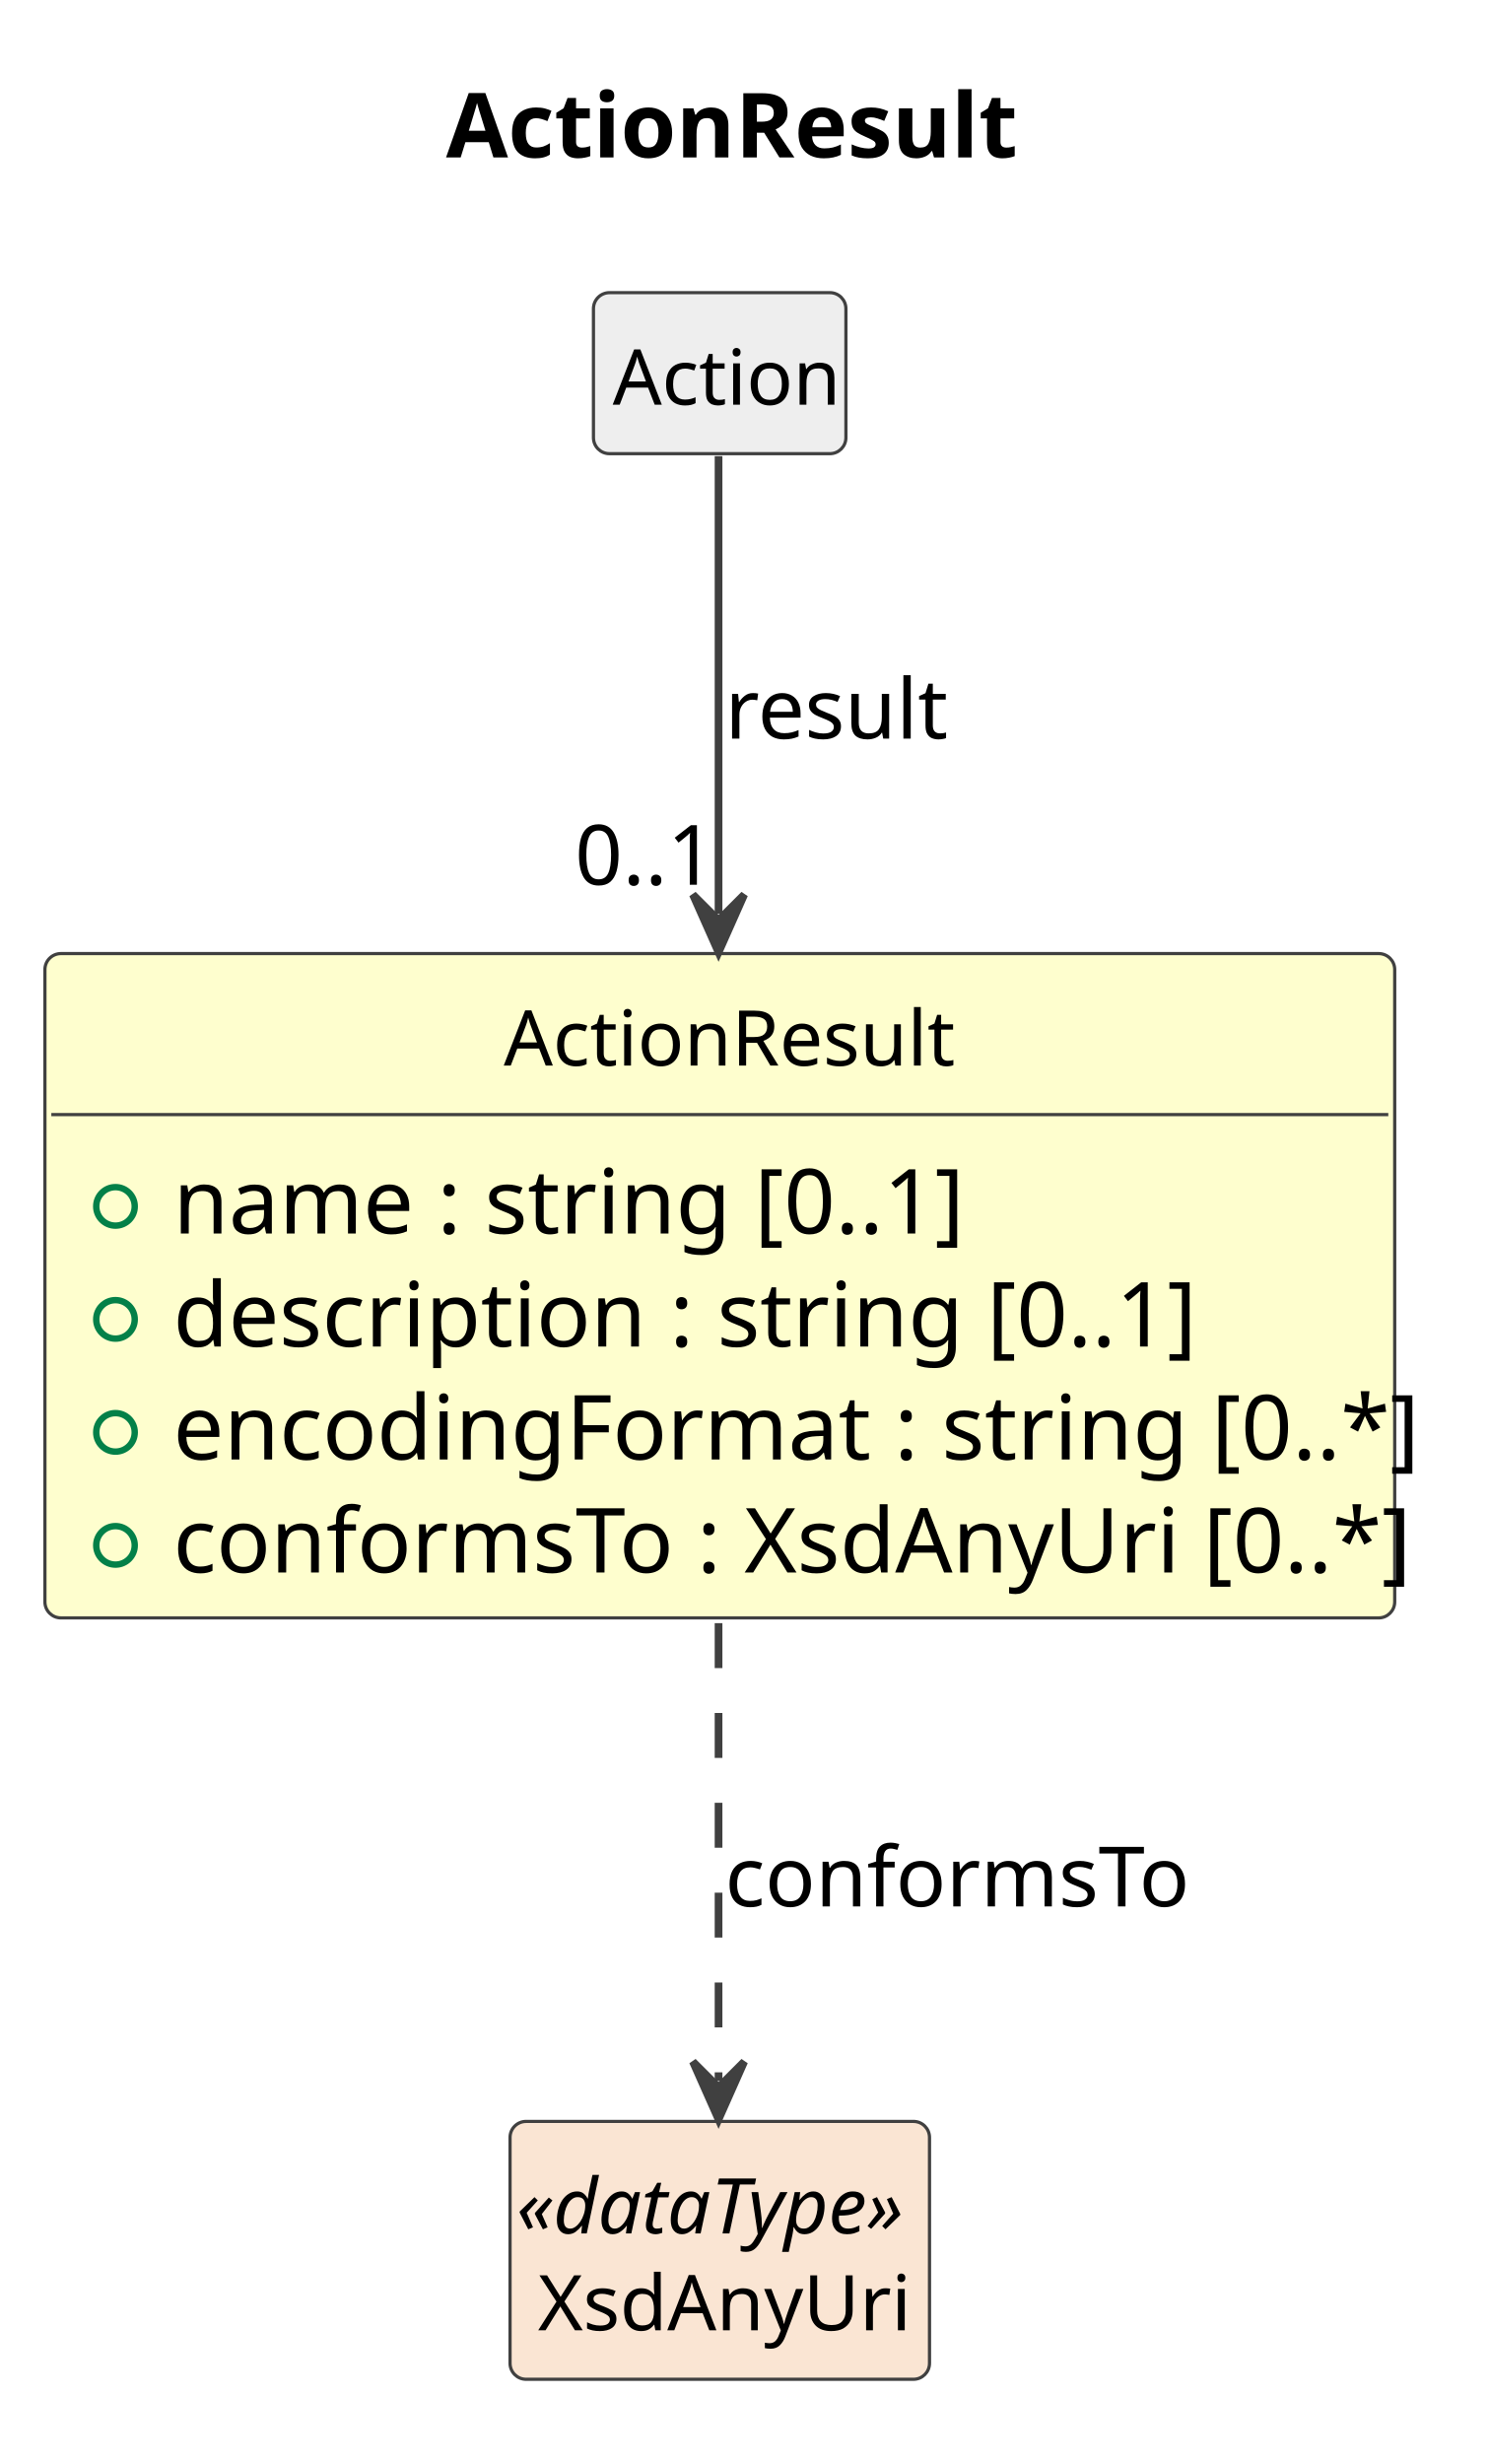
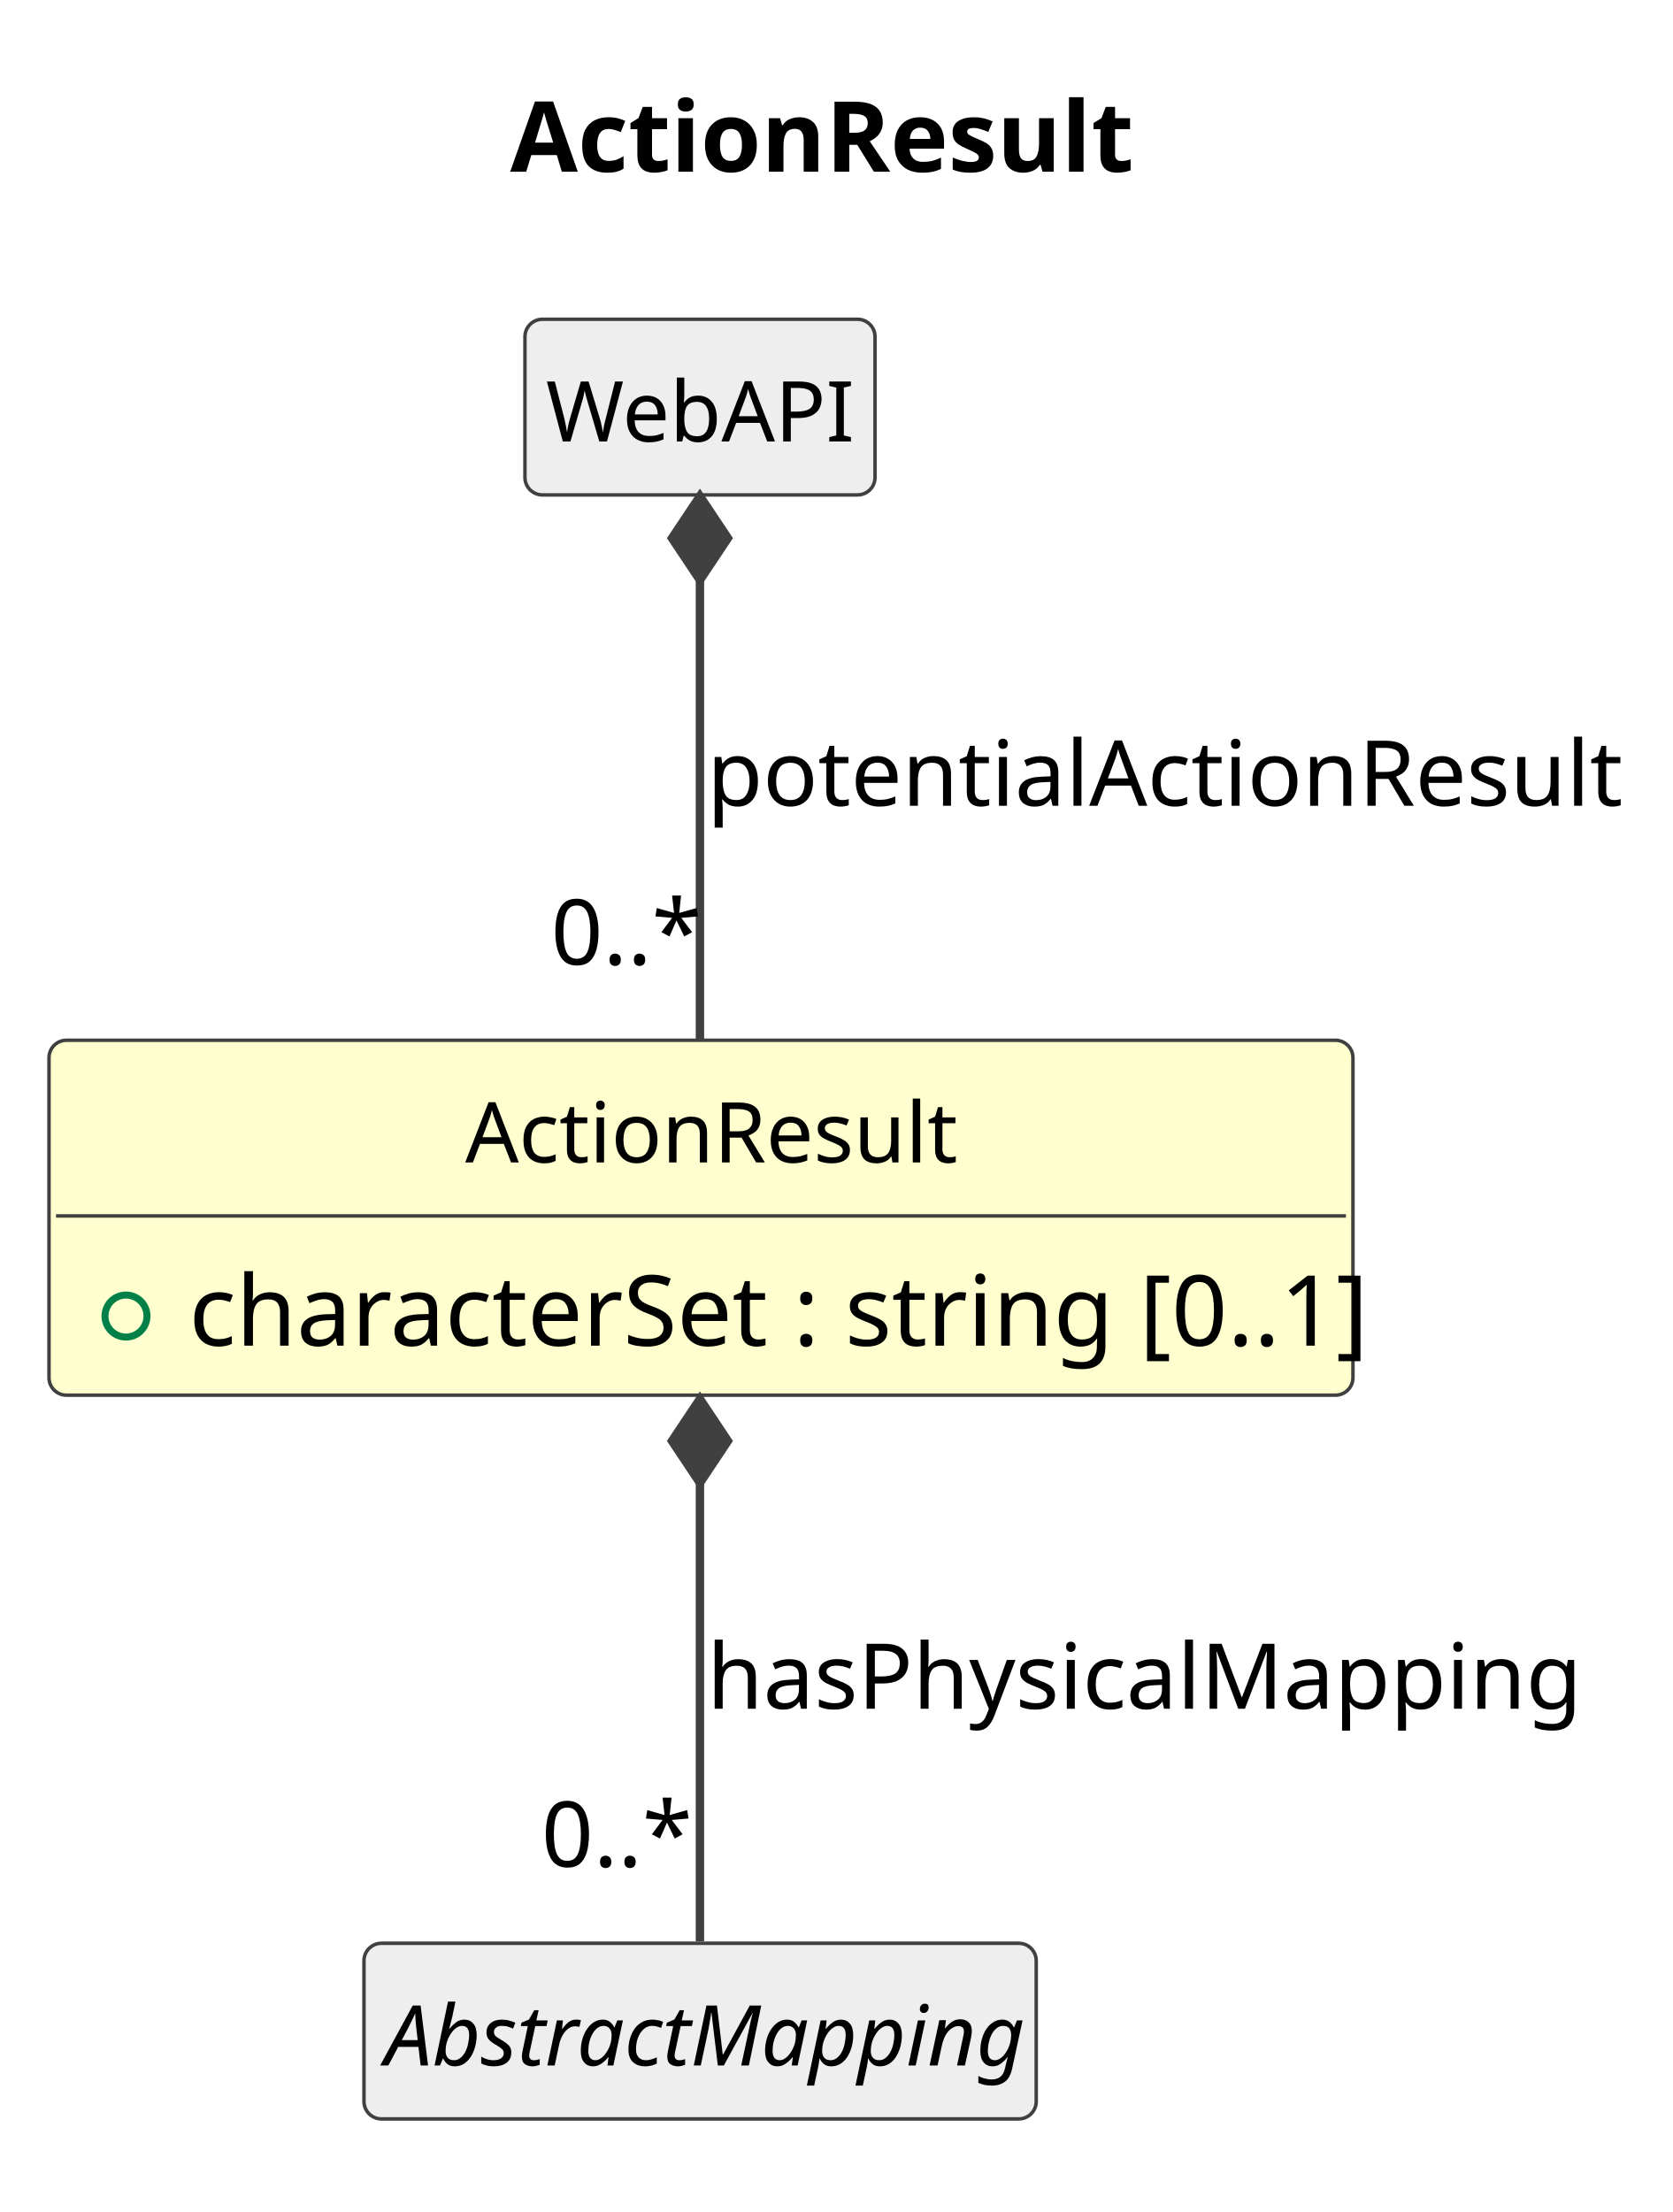
- <svg xmlns="http://www.w3.org/2000/svg" contentStyleType="text/css" data-diagram-type="CLASS" height="384px" preserveAspectRatio="none" style="width:232px;height:384px;background:#FFFFFF;" version="1.1" viewBox="0 0 232 384" width="232px" zoomAndPan="magnify">
+ <svg xmlns="http://www.w3.org/2000/svg" contentStyleType="text/css" data-diagram-type="CLASS" height="316px" preserveAspectRatio="none" style="width:239px;height:316px;background:#FFFFFF;" version="1.1" viewBox="0 0 239 316" width="239px" zoomAndPan="magnify">
  <defs />
  <g>
    <g class="title" data-source-line="1">
-       <text fill="#000000" font-family="sans-serif" font-size="14" font-weight="700" lengthAdjust="spacing" textLength="86.338" x="69.527" y="24.533">ActionResult</text>
+       <text fill="#000000" font-family="sans-serif" font-size="14" font-weight="700" lengthAdjust="spacing" textLength="86.338" x="72.895" y="24.533">ActionResult</text>
    </g>
    <g class="entity" data-qualified-name="ActionResult" data-source-line="12" id="ent0002">
-       <rect fill="#FEFECE" height="103.531" rx="2.5" ry="2.5" style="stroke:#404040;stroke-width:0.5;" width="210.393" x="7" y="148.609" />
-       <text fill="#000000" font-family="sans-serif" font-size="12" lengthAdjust="spacing" textLength="67.365" x="78.514" y="166.066">ActionResult</text>
-       <line style="stroke:#404040;stroke-width:0.5;" x1="8" x2="216.393" y1="173.703" y2="173.703" />
+       <rect fill="#FEFECE" height="50.703" rx="2.5" ry="2.5" style="stroke:#404040;stroke-width:0.5;" width="186.296" x="7" y="148.609" />
+       <text fill="#000000" font-family="sans-serif" font-size="12" lengthAdjust="spacing" textLength="67.365" x="66.465" y="166.066">ActionResult</text>
+       <line style="stroke:#404040;stroke-width:0.5;" x1="8" x2="192.296" y1="173.703" y2="173.703" />
      <g data-visibility-modifier="PUBLIC_FIELD">
        <ellipse cx="18" cy="188.008" fill="none" rx="3" ry="3" style="stroke:#038048;stroke-width:1;" />
      </g>
-       <text fill="#000000" font-family="sans-serif" font-size="14" lengthAdjust="spacing" textLength="115.944" x="27" y="192.236">name : string [0..1]</text>
-       <g data-visibility-modifier="PUBLIC_FIELD">
-         <ellipse cx="18" cy="205.617" fill="none" rx="3" ry="3" style="stroke:#038048;stroke-width:1;" />
-       </g>
-       <text fill="#000000" font-family="sans-serif" font-size="14" lengthAdjust="spacing" textLength="148.627" x="27" y="209.846">description : string [0..1]</text>
-       <g data-visibility-modifier="PUBLIC_FIELD">
-         <ellipse cx="18" cy="223.227" fill="none" rx="3" ry="3" style="stroke:#038048;stroke-width:1;" />
-       </g>
-       <text fill="#000000" font-family="sans-serif" font-size="14" lengthAdjust="spacing" textLength="179.751" x="27" y="227.455">encodingFormat : string [0..*]</text>
-       <g data-visibility-modifier="PUBLIC_FIELD">
-         <ellipse cx="18" cy="240.836" fill="none" rx="3" ry="3" style="stroke:#038048;stroke-width:1;" />
-       </g>
-       <text fill="#000000" font-family="sans-serif" font-size="14" lengthAdjust="spacing" textLength="184.393" x="27" y="245.065">conformsTo : XsdAnyUri [0..*]</text>
+       <text fill="#000000" font-family="sans-serif" font-size="14" lengthAdjust="spacing" textLength="160.296" x="27" y="192.236">characterSet : string [0..1]</text>
    </g>
-     <g class="entity" data-qualified-name="Action" data-source-line="18" id="ent0003">
-       <rect fill="#EEEEEE" height="25.094" rx="2.5" ry="2.5" style="stroke:#404040;stroke-width:0.5;" width="39.352" x="92.5" y="45.609" />
-       <text fill="#000000" font-family="sans-serif" font-size="12" lengthAdjust="spacing" textLength="33.352" x="95.5" y="63.066">Action</text>
+     <g class="entity" data-qualified-name="WebAPI" data-source-line="15" id="ent0003">
+       <rect fill="#EEEEEE" height="25.094" rx="2.5" ry="2.5" style="stroke:#404040;stroke-width:0.5;" width="50.016" x="75" y="45.609" />
+       <text fill="#000000" font-family="sans-serif" font-size="12" lengthAdjust="spacing" textLength="44.016" x="78" y="63.066">WebAPI</text>
    </g>
-     <g class="entity" data-qualified-name="XsdAnyUri" data-source-line="20" id="ent0005">
-       <rect fill="#FAE5D3" height="40.188" rx="2.5" ry="2.5" style="stroke:#404040;stroke-width:0.5;" width="65.381" x="79.5" y="330.609" />
-       <text fill="#000000" font-family="sans-serif" font-size="12" font-style="italic" lengthAdjust="spacing" textLength="63.381" x="80.5" y="348.066">«dataType»</text>
-       <text fill="#000000" font-family="sans-serif" font-size="12" lengthAdjust="spacing" textLength="56.684" x="83.849" y="363.16">XsdAnyUri</text>
+     <g class="entity" data-qualified-name="AbstractMapping" data-source-line="17" id="ent0005">
+       <rect fill="#EEEEEE" height="25.094" rx="2.5" ry="2.5" style="stroke:#404040;stroke-width:0.5;" width="96.047" x="52" y="277.609" />
+       <text fill="#000000" font-family="sans-serif" font-size="12" font-style="italic" lengthAdjust="spacing" textLength="90.047" x="55" y="295.066">AbstractMapping</text>
    </g>
-     <g class="link" data-entity-1="ent0003" data-entity-2="ent0002" data-link-type="dependency" data-source-line="19" id="lnk4">
-       <path codeLine="19" d="M112,71.089 C112,88.139 112,114.459 112,142.419" fill="none" id="Action-to-ActionResult" style="stroke:#404040;stroke-width:1.2;" />
-       <polygon fill="#404040" points="112,148.419,116,139.419,112,143.419,108,139.419,112,148.419" style="stroke:#404040;stroke-width:1.2;" />
-       <text fill="#000000" font-family="sans-serif" font-size="13" lengthAdjust="spacing" textLength="31.789" x="113" y="115.105">result</text>
-       <text fill="#000000" font-family="sans-serif" font-size="13" lengthAdjust="spacing" textLength="21.684" x="89.609" y="137.882">0..1</text>
+     <g class="link" data-entity-1="ent0003" data-entity-2="ent0002" data-link-type="composition" data-source-line="16" id="lnk4">
+       <path codeLine="16" d="M100,82.879 C100,101.079 100,124.469 100,148.439" fill="none" id="WebAPI-backto-ActionResult" style="stroke:#404040;stroke-width:1.2;" />
+       <polygon fill="#404040" points="100,70.879,96,76.879,100,82.879,104,76.879,100,70.879" style="stroke:#404040;stroke-width:1.2;" />
+       <text fill="#000000" font-family="sans-serif" font-size="13" lengthAdjust="spacing" textLength="122.129" x="101" y="115.105">potentialActionResult</text>
+       <text fill="#000000" font-family="sans-serif" font-size="13" lengthAdjust="spacing" textLength="19.513" x="78.711" y="137.806">0..*</text>
    </g>
-     <g class="link" data-entity-1="ent0002" data-entity-2="ent0005" data-link-type="dependency" data-source-line="21" id="lnk6">
-       <path codeLine="21" d="M112,252.959 C112,279.669 112,304.749 112,324.299" fill="none" id="ActionResult-to-XsdAnyUri" style="stroke:#404040;stroke-width:1.2;stroke-dasharray:7,7;" />
-       <polygon fill="#404040" points="112,330.299,116,321.299,112,325.299,108,321.299,112,330.299" style="stroke:#404040;stroke-width:1.2;" />
-       <text fill="#000000" font-family="sans-serif" font-size="13" lengthAdjust="spacing" textLength="68.631" x="113" y="297.104">conformsTo</text>
+     <g class="link" data-entity-1="ent0002" data-entity-2="ent0005" data-link-type="composition" data-source-line="18" id="lnk6">
+       <path codeLine="18" d="M100,211.849 C100,235.809 100,259.129 100,277.319" fill="none" id="ActionResult-backto-AbstractMapping" style="stroke:#404040;stroke-width:1.2;" />
+       <polygon fill="#404040" points="100,199.849,96,205.849,100,211.849,104,205.849,100,199.849" style="stroke:#404040;stroke-width:1.2;" />
+       <text fill="#000000" font-family="sans-serif" font-size="13" lengthAdjust="spacing" textLength="119.234" x="101" y="244.105">hasPhysicalMapping</text>
+       <text fill="#000000" font-family="sans-serif" font-size="13" lengthAdjust="spacing" textLength="19.513" x="77.351" y="266.679">0..*</text>
    </g>
  </g>
</svg>
